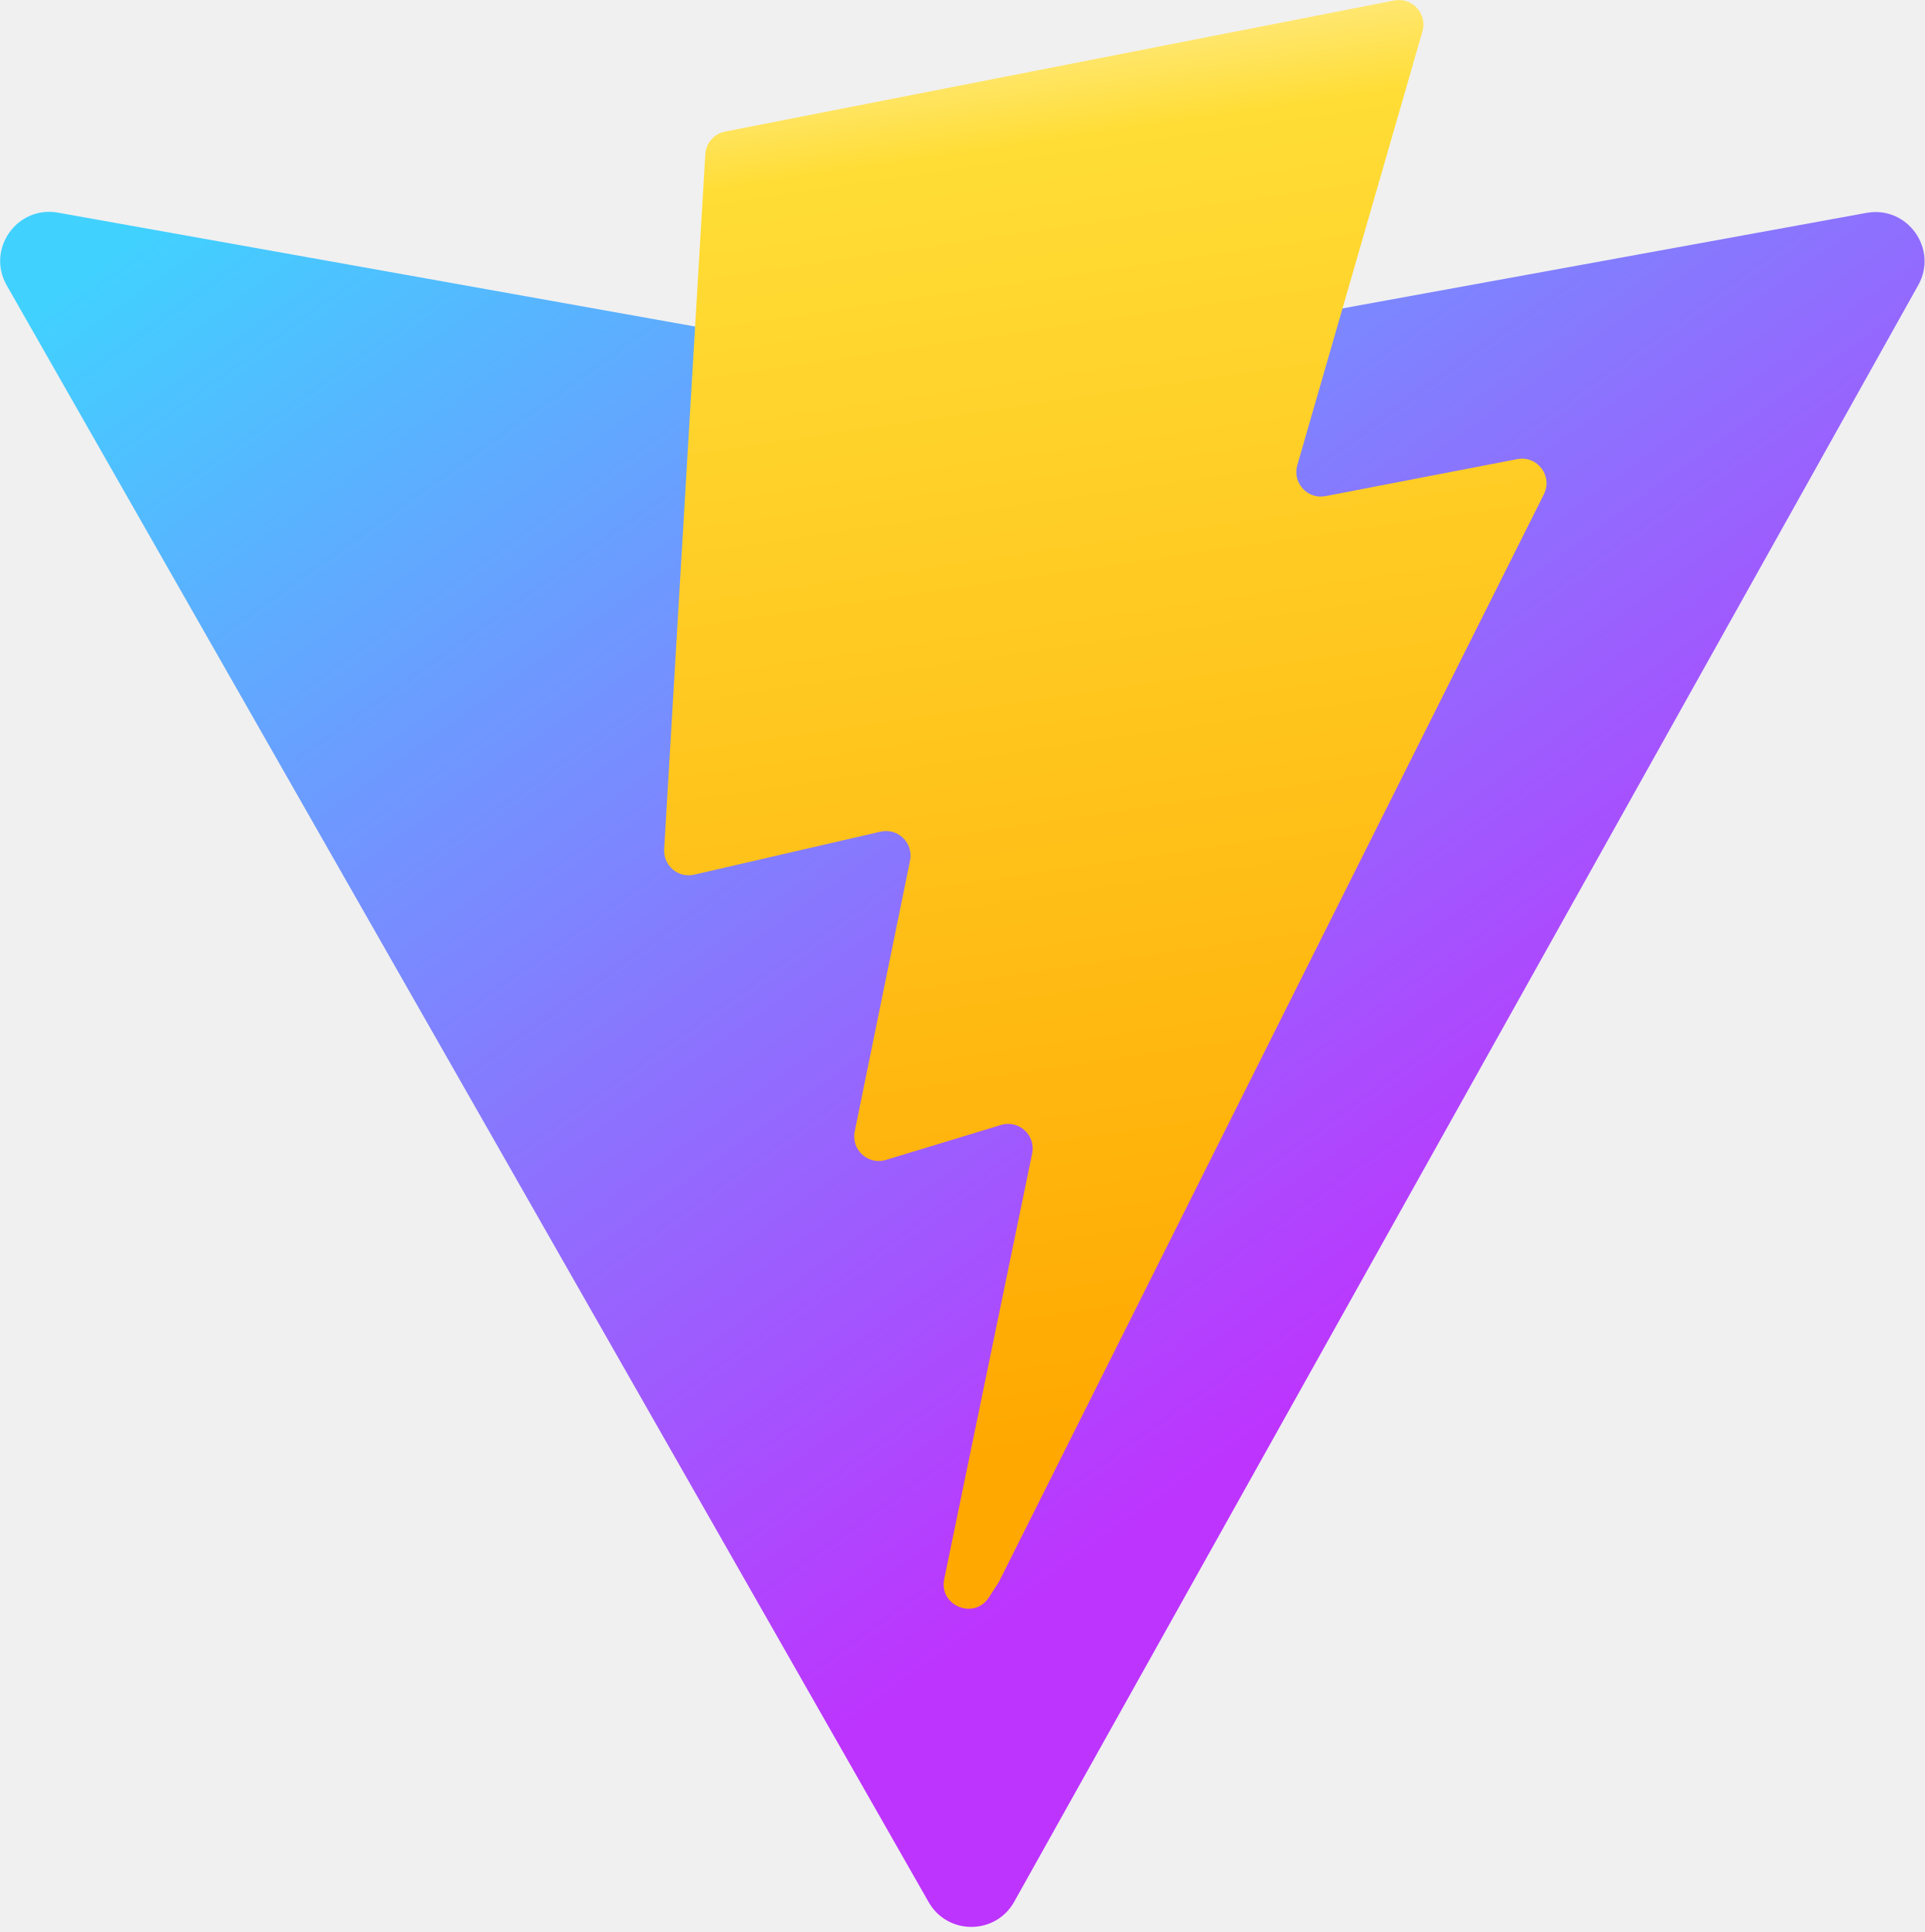
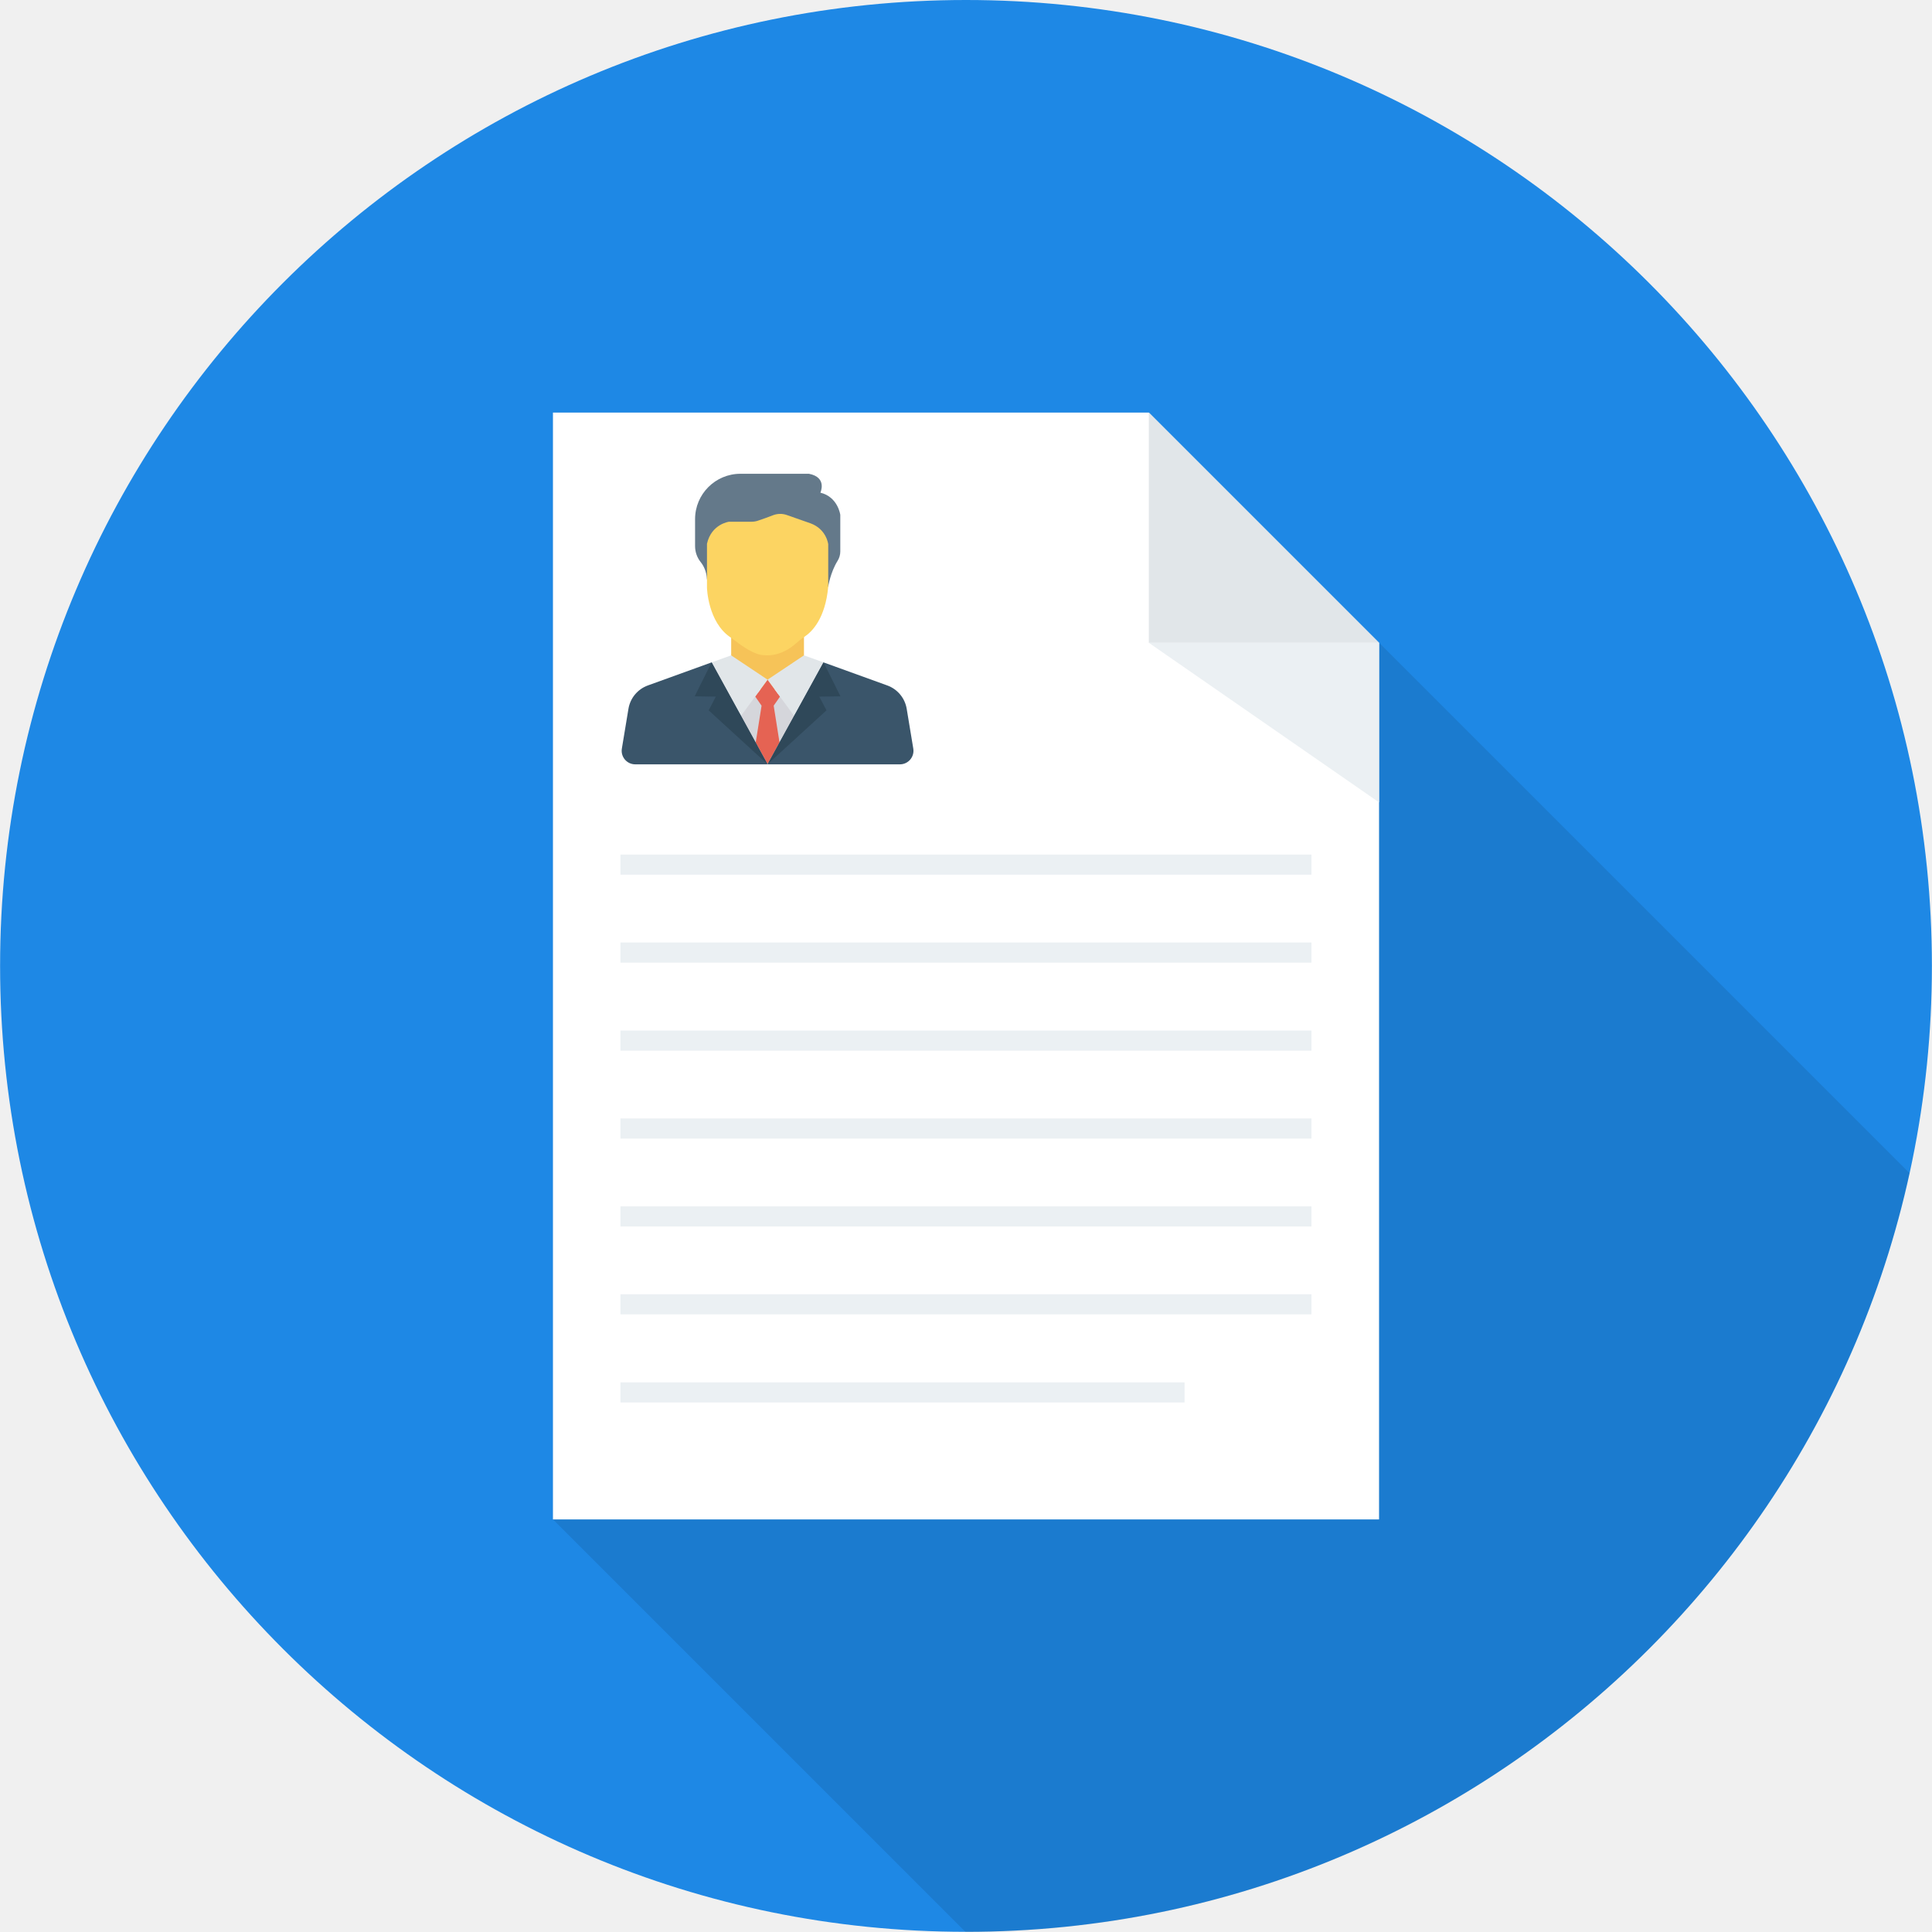
- <svg xmlns="http://www.w3.org/2000/svg" aria-hidden="true" role="img" class="iconify iconify--logos" width="31.88" height="32" preserveAspectRatio="xMidYMid meet" viewBox="0 0 256 257">
-   <defs>
-     <linearGradient id="IconifyId1813088fe1fbc01fb466" x1="-.828%" x2="57.636%" y1="7.652%" y2="78.411%">
-       <stop offset="0%" stop-color="#41D1FF" />
-       <stop offset="100%" stop-color="#BD34FE" />
-     </linearGradient>
-     <linearGradient id="IconifyId1813088fe1fbc01fb467" x1="43.376%" x2="50.316%" y1="2.242%" y2="89.03%">
-       <stop offset="0%" stop-color="#FFEA83" />
-       <stop offset="8.333%" stop-color="#FFDD35" />
-       <stop offset="100%" stop-color="#FFA800" />
-     </linearGradient>
-   </defs>
-   <path fill="url(#IconifyId1813088fe1fbc01fb466)" d="M255.153 37.938L134.897 252.976c-2.483 4.44-8.862 4.466-11.382.048L.875 37.958c-2.746-4.814 1.371-10.646 6.827-9.67l120.385 21.517a6.537 6.537 0 0 0 2.322-.004l117.867-21.483c5.438-.991 9.574 4.796 6.877 9.62Z" />
-   <path fill="url(#IconifyId1813088fe1fbc01fb467)" d="M185.432.063L96.44 17.501a3.268 3.268 0 0 0-2.634 3.014l-5.474 92.456a3.268 3.268 0 0 0 3.997 3.378l24.777-5.718c2.318-.535 4.413 1.507 3.936 3.838l-7.361 36.047c-.495 2.426 1.782 4.5 4.151 3.78l15.304-4.649c2.372-.72 4.652 1.36 4.15 3.788l-11.698 56.621c-.732 3.542 3.979 5.473 5.943 2.437l1.313-2.028l72.516-144.72c1.215-2.423-.88-5.186-3.54-4.672l-25.505 4.922c-2.396.462-4.435-1.77-3.759-4.114l16.646-57.705c.677-2.35-1.37-4.583-3.769-4.113Z" />
+ <svg xmlns="http://www.w3.org/2000/svg" version="1.1" id="Layer_1" viewBox="0 0 451.319 451.319" xml:space="preserve">
+   <circle style="fill:#1e88e5;" cx="225.659" cy="225.638" r="225.638" />
+   <path style="opacity:0.1;enable-background:new    ;" d="M129.188,96.37v258.566l96.38,96.38c0.031,0,0.061,0.002,0.092,0.002  c108.013,0,198.249-75.908,220.403-177.276L268.391,96.37C268.391,96.37,129.188,96.37,129.188,96.37z M179.306,158.754l0.01,0.014  l-0.01,0.006V158.754z M179.306,178.551l-0.013-0.013l0.012-0.011h0l0.012,0.011L179.306,178.551z M179.333,158.756l-0.004,0.002  l0.004-0.005V158.756z" />
+   <polygon style="fill:#FFFFFF;" points="268.371,96.378 129.169,96.378 129.169,354.944 322.152,354.944 322.152,150.159 " />
+   <polygon style="fill:#E1E6E9;" points="268.371,150.159 322.152,150.159 268.371,96.378 " />
+   <polygon style="fill:#EBF0F3;" points="322.152,150.159 268.371,150.159 322.152,187.438 " />
+   <g>
+     <path style="fill:#F6C358;" d="M179.284,162.098l0.023,0.015l0,0v-0.02l0.01,0.014l0.012-0.008v0l0.004-0.005v0.003l8.473-5.663   l0.001,0v-9.385c-0.641,0.441-1.256,0.92-1.834,1.441c-3.718,3.361-7.365,2.785-7.365,2.785c-2.224,0.059-5.393-2.22-6.744-3.281   c-0.344-0.27-0.697-0.528-1.059-0.773v9.212l0,0L179.284,162.098z" />
+     <polygon style="fill:#F6C358;" points="179.306,158.775 179.306,158.775 179.306,158.774 179.306,158.774 176.565,162.508    176.565,162.508  " />
+   </g>
+   <path style="fill:#64798A;" d="M193.474,137.047c0,0,0.49-3.308,2.184-6.026c0.411-0.66,0.636-1.418,0.636-2.196v-8.551  c0,0-0.534-4.193-4.65-5.184c0,0,1.677-3.571-2.668-4.415h-16.009l0,0c-5.852,0-10.597,4.744-10.597,10.597v6.282  c0,1.361,0.456,2.685,1.308,3.747c0.671,0.835,1.367,2.148,1.475,4.048" />
+   <path style="fill:#FCD462;" d="M178.608,153.056c0,0,3.647,0.576,7.365-2.785c0.578-0.522,1.193-1,1.834-1.441  c0.063-0.044,0.125-0.089,0.189-0.132c1.646-1.106,4.809-4.171,5.479-11.651v-9.911c0,0-0.381-3.507-4.117-4.879l-5.552-1.949  c-1.035-0.363-2.165-0.349-3.191,0.04c-1.15,0.437-2.669,1.002-3.625,1.308c-0.458,0.147-0.936,0.22-1.417,0.22h-5.275  c0,0-4.117,0.534-5.146,5.145v8.327v1.927c0,0,0.179,8.1,5.542,11.65c0.038,0.025,0.073,0.052,0.111,0.077  c0.362,0.244,0.715,0.503,1.059,0.773C173.215,150.836,176.384,153.115,178.608,153.056z" />
+   <g>
+     <polygon style="fill:#D5D6DB;" points="182.048,161.783 180.312,164.275 181.915,174.376 185.931,167.073  " />
+     <polygon style="fill:#D5D6DB;" points="176.83,174.997 178.587,163.924 176.676,161.181 172.42,166.978  " />
+     <polygon style="fill:#D5D6DB;" points="176.565,162.508 176.449,162.666 179.306,158.789 179.306,158.775 179.306,158.775  " />
+   </g>
+   <g>
+     <polygon style="fill:#E56353;" points="182.096,173.431 180.734,164.846 182.209,162.728 182.209,162.728 179.306,158.774    179.306,158.775 179.306,158.789 176.449,162.666 176.417,162.709 176.417,162.709 176.417,162.709 177.905,164.846    176.537,173.469 176.537,173.469 179.306,178.504 182.096,173.432  " />
+     <polygon style="fill:#E56353;" points="179.323,178.535 179.587,178.27 179.315,178.52  " />
+     <polygon style="fill:#E56353;" points="179.297,178.52 179.025,178.27 179.289,178.535  " />
+     <polygon style="fill:#E56353;" points="179.294,178.539 179.306,178.552 179.319,178.539 179.306,178.528 179.306,178.528    179.306,178.528  " />
+     <polygon style="fill:#E56353;" points="179.333,158.754 179.328,158.759 179.333,158.756  " />
+     <polygon style="fill:#E56353;" points="179.306,158.754 179.306,158.774 179.316,158.767  " />
+   </g>
+   <g>
+     <polygon style="fill:#E1E6E9;" points="179.333,158.756 179.328,158.759 179.328,158.759 179.316,158.767 179.306,158.774    179.306,158.774 179.306,158.774 179.306,158.774 179.306,158.774 182.209,162.728 185.51,167.224 192.38,154.734 187.807,153.094    187.806,153.094  " />
+     <polygon style="fill:#E1E6E9;" points="176.417,162.709 176.417,162.709 176.565,162.508 179.306,158.774 179.306,158.774    179.306,158.774 179.284,158.759 170.806,153.094 170.806,153.094 166.232,154.734 173.102,167.224  " />
+   </g>
+   <g>
+     <path style="fill:#3A556A;" d="M179.323,178.535l0.009,0.017h3.576h27.313c1.955,0,3.443-1.754,3.124-3.683l-1.539-9.292   c-0.415-2.506-2.151-4.593-4.54-5.457l-14.886-5.386" />
+     <ellipse transform="matrix(-0.7203 -0.6936 0.6936 -0.7203 184.6395 431.5238)" style="fill:#3A556A;" cx="179.316" cy="178.538" rx="0.015" ry="0.01" />
+   </g>
+   <g>
+     <polygon style="fill:#2F4859;" points="182.096,173.432 179.306,178.504 179.306,178.504 179.315,178.52 179.587,178.27    193.066,165.94 191.389,162.738 196.334,162.662 192.38,154.734 185.51,167.224  " />
+     <polygon style="fill:#2F4859;" points="179.294,178.539 179.306,178.528 179.306,178.528 179.297,178.52 179.289,178.535  " />
+   </g>
+   <path style="fill:#3A556A;" d="M179.294,178.539l-0.004-0.004l-13.057-23.801l-14.886,5.386c-2.389,0.864-4.125,2.951-4.54,5.457  l-1.539,9.292c-0.319,1.929,1.169,3.683,3.124,3.683h27.339h2.111h0.026h1.438h0L179.294,178.539z" />
+   <polygon style="fill:#2F4859;" points="179.323,178.535 179.315,178.52 179.306,178.504 179.306,178.504 176.537,173.469   173.102,167.224 166.232,154.734 162.279,162.662 167.223,162.738 165.546,165.94 179.025,178.27 179.297,178.52 179.306,178.528   179.306,178.528 179.319,178.539 179.333,178.552 " />
+   <g>
+     <rect x="144.938" y="199.629" style="fill:#EBF0F3;" width="161.423" height="4.7" />
+     <rect x="144.938" y="220.175" style="fill:#EBF0F3;" width="161.423" height="4.7" />
+     <rect x="144.938" y="240.742" style="fill:#EBF0F3;" width="161.423" height="4.7" />
+     <rect x="144.938" y="261.274" style="fill:#EBF0F3;" width="161.423" height="4.7" />
+     <rect x="144.938" y="281.805" style="fill:#EBF0F3;" width="161.423" height="4.7" />
+     <rect x="144.938" y="302.336" style="fill:#EBF0F3;" width="161.423" height="4.7" />
+     <rect x="144.938" y="322.918" style="fill:#EBF0F3;" width="131.779" height="4.7" />
+   </g>
</svg>
